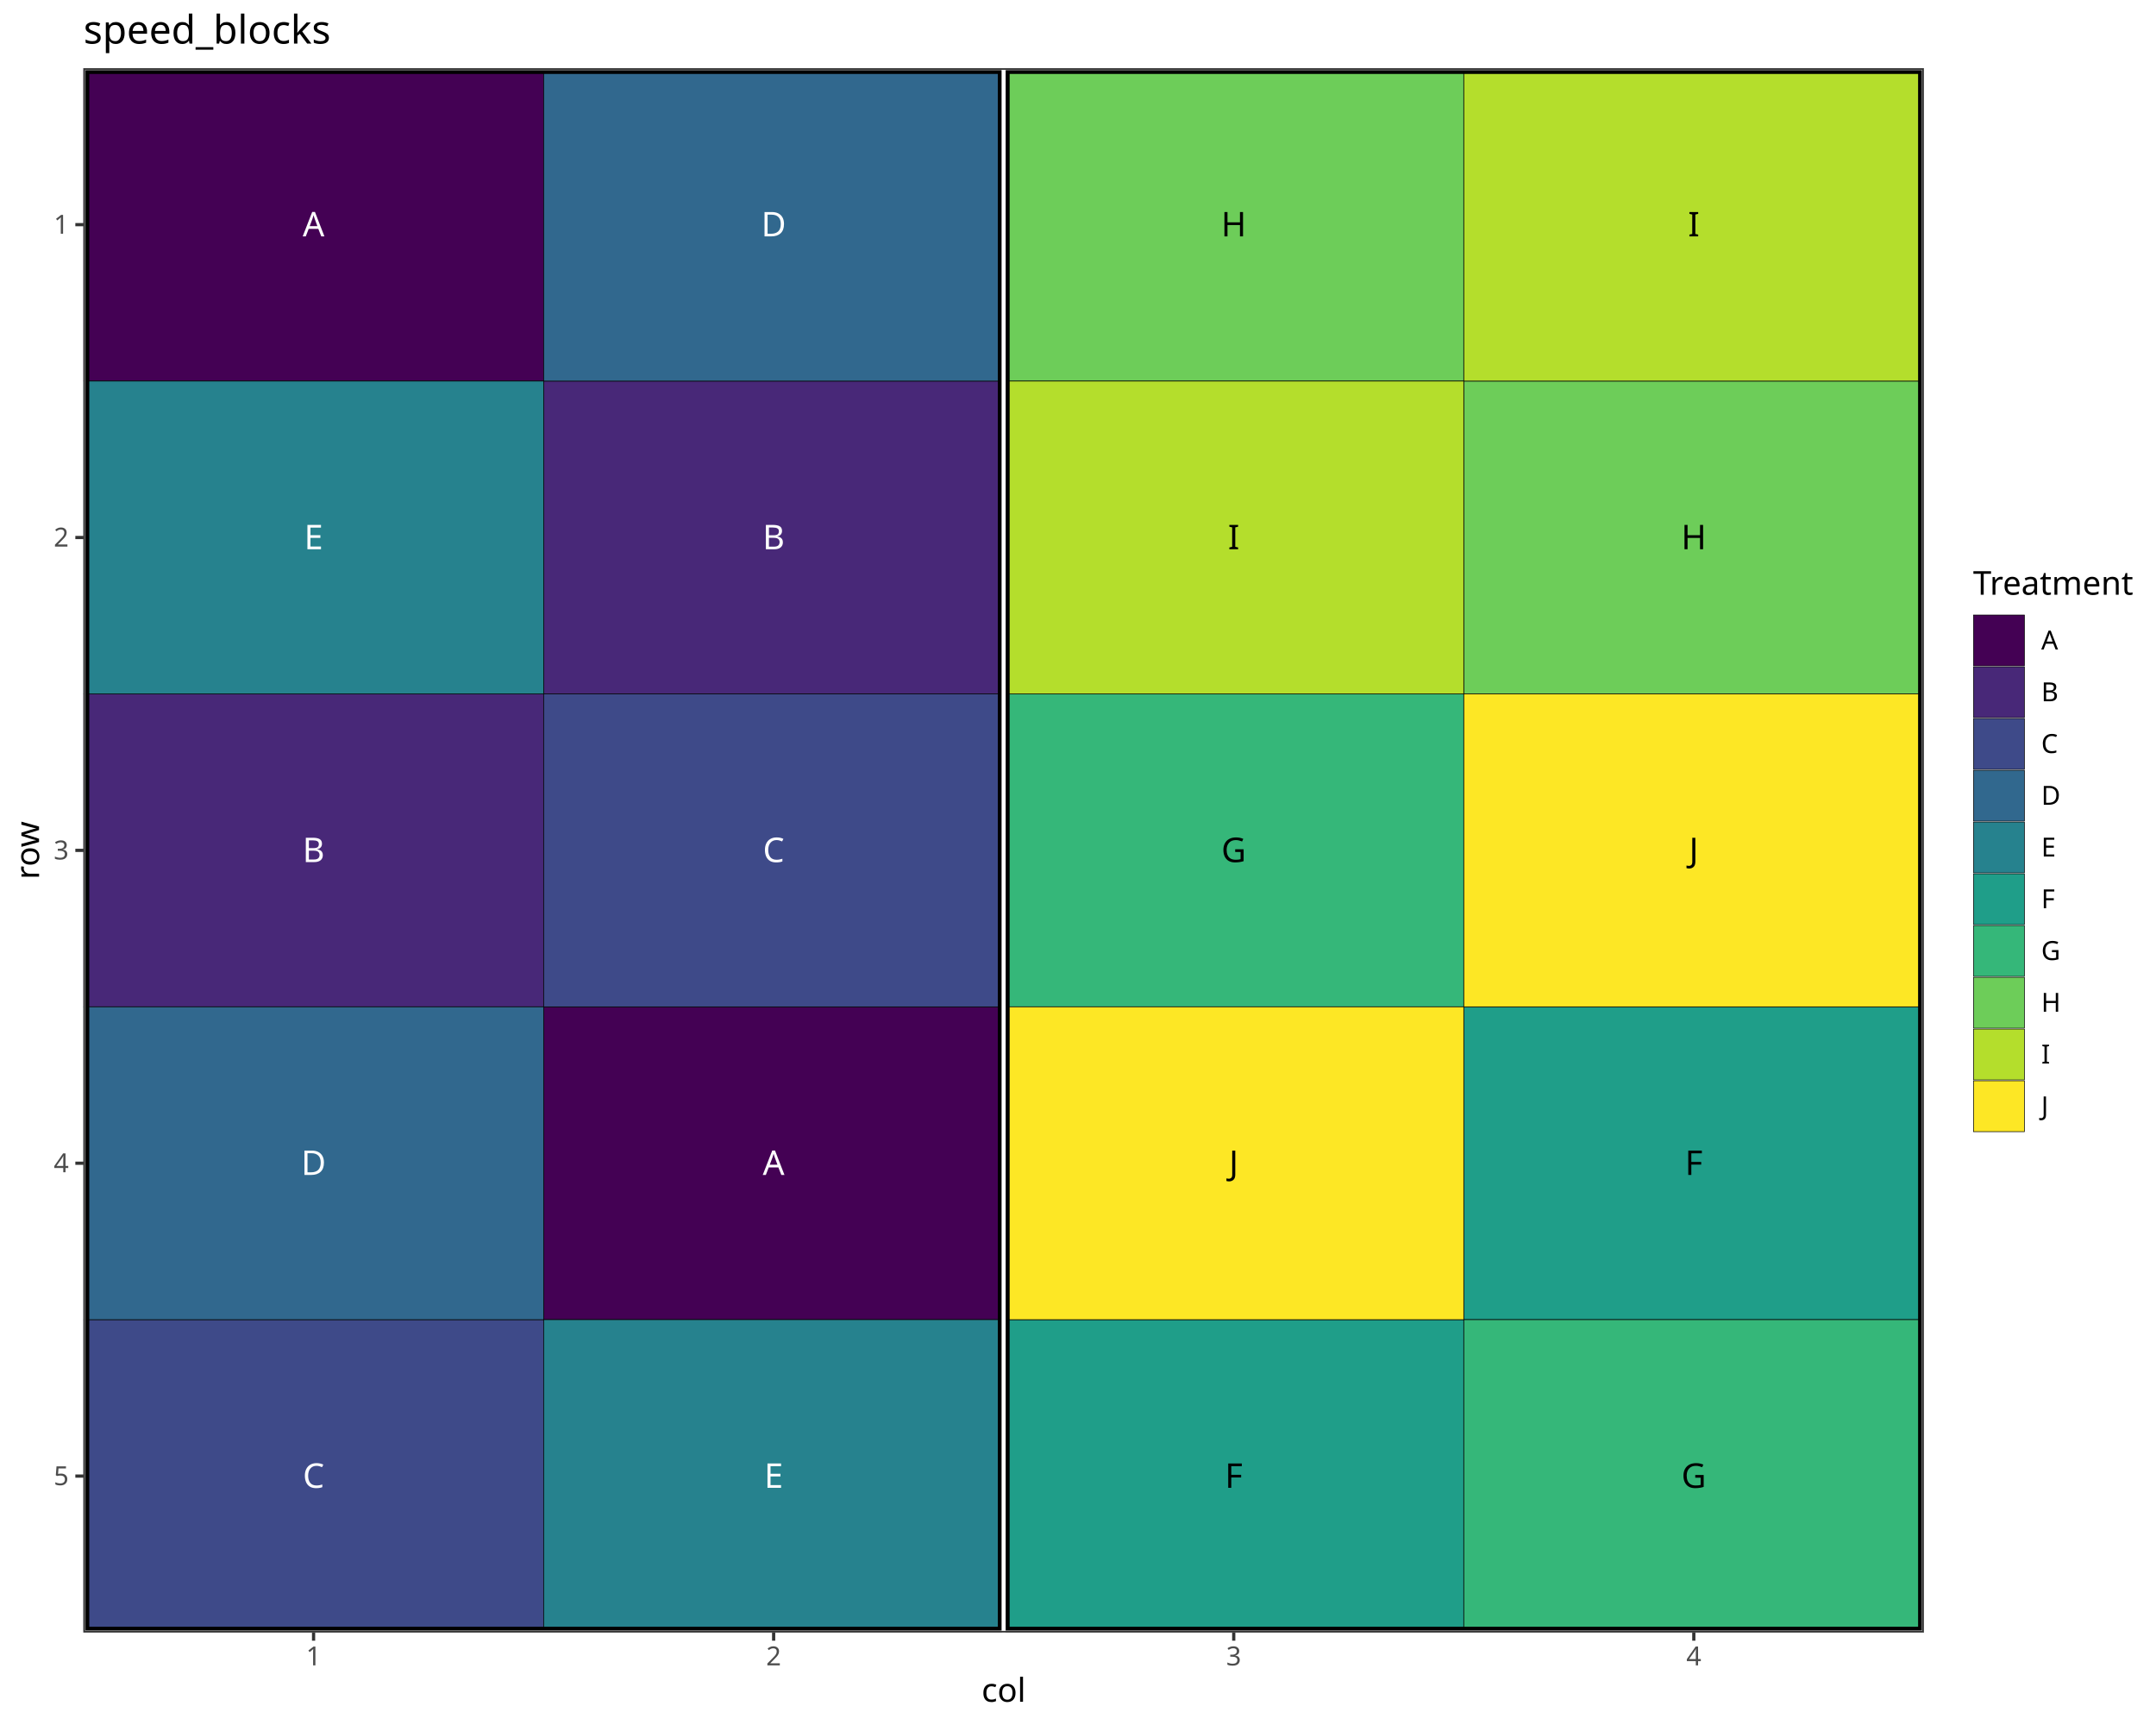
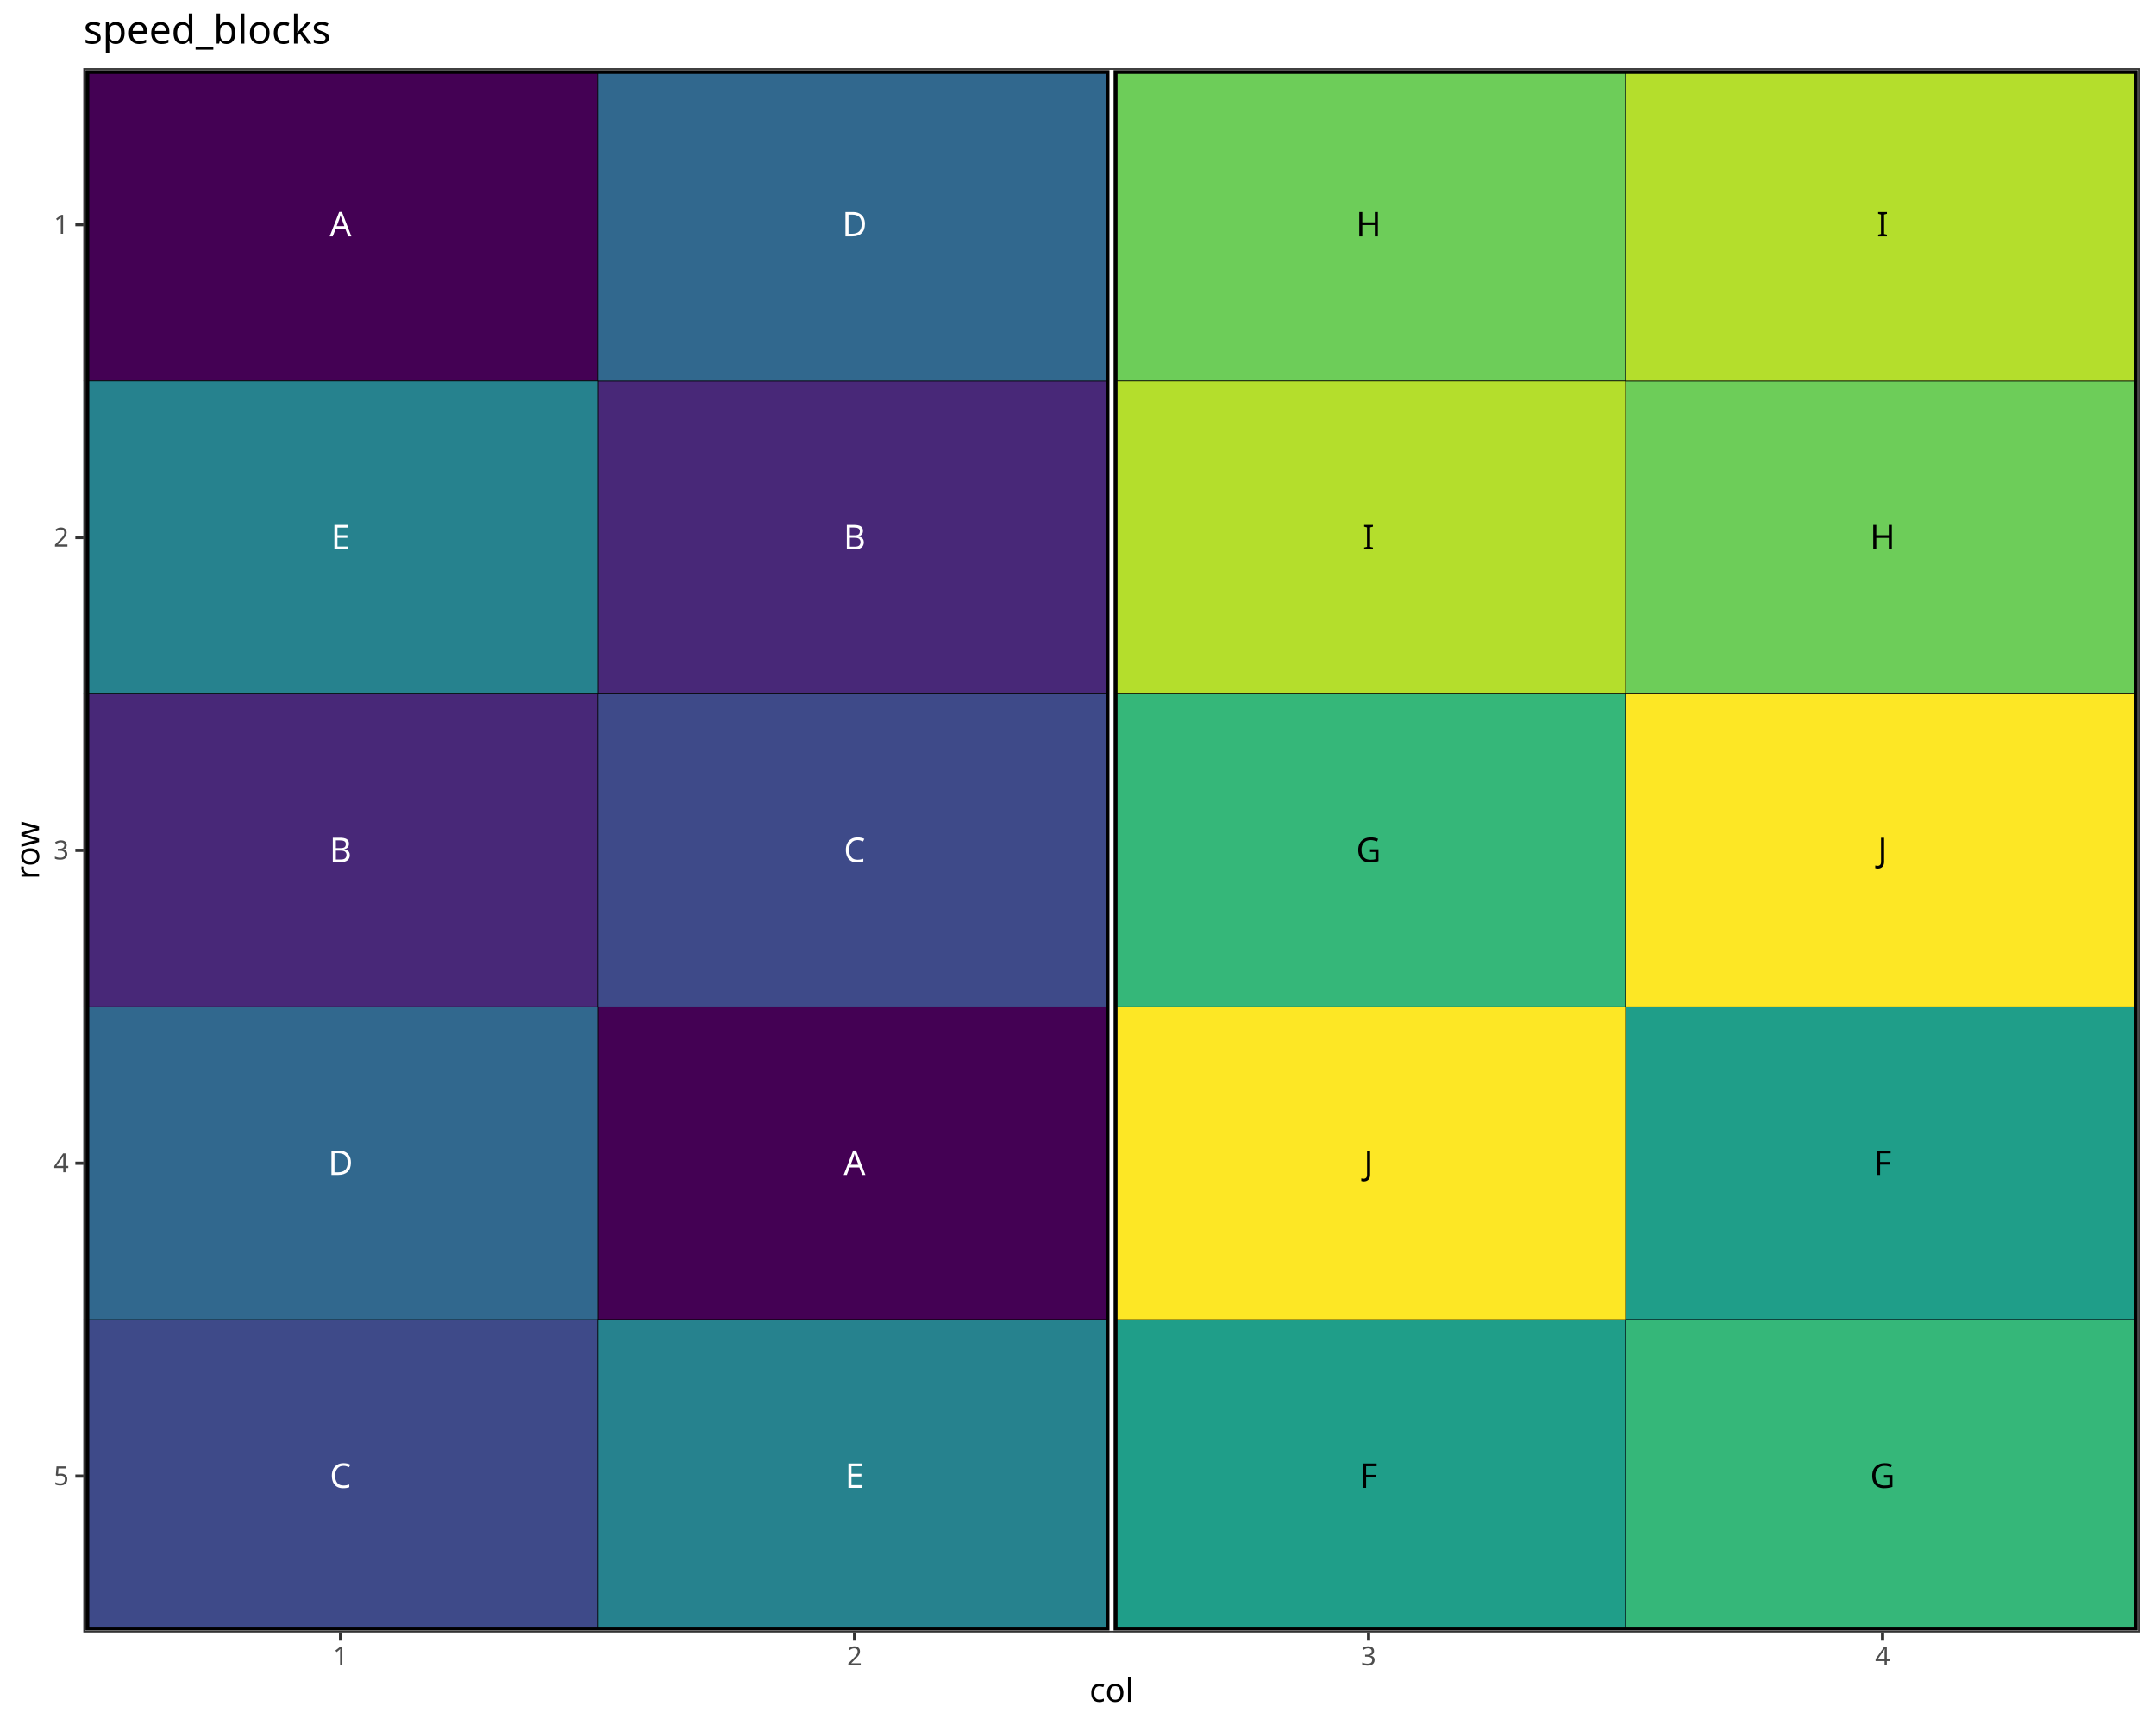
<svg xmlns="http://www.w3.org/2000/svg" class="svglite" data-engine-version="2.0" width="720.00pt" height="576.00pt" viewBox="0 0 720.00 576.00">
  <defs>
    <style type="text/css">
    .svglite line, .svglite polyline, .svglite polygon, .svglite path, .svglite rect, .svglite circle {
      fill: none;
      stroke: #000000;
      stroke-linecap: round;
      stroke-linejoin: round;
      stroke-miterlimit: 10.00;
    }
  </style>
  </defs>
  <rect width="100%" height="100%" style="stroke: none; fill: #FFFFFF;" />
  <defs>
    <clipPath id="cpMC4wMHw3MjAuMDB8MC4wMHw1NzYuMDA=">
      <rect x="0.00" y="0.00" width="720.00" height="576.00" />
    </clipPath>
  </defs>
  <g clip-path="url(#cpMC4wMHw3MjAuMDB8MC4wMHw1NzYuMDA=)">
-     <rect x="-0" y="0.00" width="720.00" height="576.00" style="stroke-width: 1.07; stroke: #FFFFFF; fill: #FFFFFF;" />
+     <rect x="0.00" y="0.00" width="720.00" height="576.00" style="stroke-width: 1.07; stroke: #FFFFFF; fill: #FFFFFF;" />
  </g>
  <defs>
-     <clipPath id="cpMjcuOTB8NjQyLjQ3fDIyLjc4fDU0NS4xMQ==">
-       <rect x="27.90" y="22.78" width="614.57" height="522.33" />
+     <clipPath id="cpMjcuOTB8NzE0LjUyfDIyLjc4fDU0NS4xMQ==">
+       <rect x="27.90" y="22.78" width="686.62" height="522.33" />
    </clipPath>
  </defs>
-   <g clip-path="url(#cpMjcuOTB8NjQyLjQ3fDIyLjc4fDU0NS4xMQ==)">
-     <rect x="27.90" y="22.78" width="614.57" height="522.33" style="stroke-width: 1.07; stroke: none; fill: #FFFFFF;" />
-     <polyline points="27.90,22.78 642.47,22.78 " style="stroke-width: 0.53; stroke: #EBEBEB; stroke-linecap: butt;" />
-     <polyline points="27.90,127.25 642.47,127.25 " style="stroke-width: 0.53; stroke: #EBEBEB; stroke-linecap: butt;" />
-     <polyline points="27.90,231.72 642.47,231.72 " style="stroke-width: 0.53; stroke: #EBEBEB; stroke-linecap: butt;" />
-     <polyline points="27.90,336.18 642.47,336.18 " style="stroke-width: 0.53; stroke: #EBEBEB; stroke-linecap: butt;" />
-     <polyline points="27.90,440.65 642.47,440.65 " style="stroke-width: 0.53; stroke: #EBEBEB; stroke-linecap: butt;" />
-     <polyline points="27.90,545.11 642.47,545.11 " style="stroke-width: 0.53; stroke: #EBEBEB; stroke-linecap: butt;" />
+   <g clip-path="url(#cpMjcuOTB8NzE0LjUyfDIyLjc4fDU0NS4xMQ==)">
+     <rect x="27.90" y="22.78" width="686.62" height="522.33" style="stroke-width: 1.07; stroke: none; fill: #FFFFFF;" />
+     <polyline points="27.90,22.78 714.52,22.78 " style="stroke-width: 0.53; stroke: #EBEBEB; stroke-linecap: butt;" />
+     <polyline points="27.90,127.25 714.52,127.25 " style="stroke-width: 0.53; stroke: #EBEBEB; stroke-linecap: butt;" />
+     <polyline points="27.90,231.72 714.52,231.72 " style="stroke-width: 0.53; stroke: #EBEBEB; stroke-linecap: butt;" />
+     <polyline points="27.90,336.18 714.52,336.18 " style="stroke-width: 0.53; stroke: #EBEBEB; stroke-linecap: butt;" />
+     <polyline points="27.90,440.65 714.52,440.65 " style="stroke-width: 0.53; stroke: #EBEBEB; stroke-linecap: butt;" />
+     <polyline points="27.90,545.11 714.52,545.11 " style="stroke-width: 0.53; stroke: #EBEBEB; stroke-linecap: butt;" />
    <polyline points="27.90,545.11 27.90,22.78 " style="stroke-width: 0.53; stroke: #EBEBEB; stroke-linecap: butt;" />
-     <polyline points="181.54,545.11 181.54,22.78 " style="stroke-width: 0.53; stroke: #EBEBEB; stroke-linecap: butt;" />
-     <polyline points="335.18,545.11 335.18,22.78 " style="stroke-width: 0.53; stroke: #EBEBEB; stroke-linecap: butt;" />
-     <polyline points="488.83,545.11 488.83,22.78 " style="stroke-width: 0.53; stroke: #EBEBEB; stroke-linecap: butt;" />
-     <polyline points="642.47,545.11 642.47,22.78 " style="stroke-width: 0.53; stroke: #EBEBEB; stroke-linecap: butt;" />
-     <polyline points="27.90,75.02 642.47,75.02 " style="stroke-width: 1.07; stroke: #EBEBEB; stroke-linecap: butt;" />
-     <polyline points="27.90,179.48 642.47,179.48 " style="stroke-width: 1.07; stroke: #EBEBEB; stroke-linecap: butt;" />
-     <polyline points="27.90,283.95 642.47,283.95 " style="stroke-width: 1.07; stroke: #EBEBEB; stroke-linecap: butt;" />
-     <polyline points="27.90,388.41 642.47,388.41 " style="stroke-width: 1.07; stroke: #EBEBEB; stroke-linecap: butt;" />
-     <polyline points="27.90,492.88 642.47,492.88 " style="stroke-width: 1.07; stroke: #EBEBEB; stroke-linecap: butt;" />
-     <polyline points="104.72,545.11 104.72,22.78 " style="stroke-width: 1.07; stroke: #EBEBEB; stroke-linecap: butt;" />
-     <polyline points="258.36,545.11 258.36,22.78 " style="stroke-width: 1.07; stroke: #EBEBEB; stroke-linecap: butt;" />
-     <polyline points="412.01,545.11 412.01,22.78 " style="stroke-width: 1.07; stroke: #EBEBEB; stroke-linecap: butt;" />
-     <polyline points="565.65,545.11 565.65,22.78 " style="stroke-width: 1.07; stroke: #EBEBEB; stroke-linecap: butt;" />
-     <rect x="27.90" y="22.78" width="153.64" height="104.47" style="stroke-width: 0.21; stroke-linecap: butt; stroke-linejoin: miter; fill: #440154;" />
-     <rect x="181.54" y="336.18" width="153.64" height="104.47" style="stroke-width: 0.21; stroke-linecap: butt; stroke-linejoin: miter; fill: #440154;" />
-     <rect x="27.90" y="231.72" width="153.64" height="104.47" style="stroke-width: 0.21; stroke-linecap: butt; stroke-linejoin: miter; fill: #482878;" />
-     <rect x="181.54" y="127.25" width="153.64" height="104.47" style="stroke-width: 0.21; stroke-linecap: butt; stroke-linejoin: miter; fill: #482878;" />
-     <rect x="27.90" y="440.65" width="153.64" height="104.47" style="stroke-width: 0.21; stroke-linecap: butt; stroke-linejoin: miter; fill: #3E4A89;" />
-     <rect x="181.54" y="231.72" width="153.64" height="104.47" style="stroke-width: 0.21; stroke-linecap: butt; stroke-linejoin: miter; fill: #3E4A89;" />
-     <rect x="27.90" y="336.18" width="153.64" height="104.47" style="stroke-width: 0.21; stroke-linecap: butt; stroke-linejoin: miter; fill: #31688E;" />
-     <rect x="181.54" y="22.78" width="153.64" height="104.47" style="stroke-width: 0.21; stroke-linecap: butt; stroke-linejoin: miter; fill: #31688E;" />
-     <rect x="27.90" y="127.25" width="153.64" height="104.47" style="stroke-width: 0.21; stroke-linecap: butt; stroke-linejoin: miter; fill: #26828E;" />
-     <rect x="181.54" y="440.65" width="153.64" height="104.47" style="stroke-width: 0.21; stroke-linecap: butt; stroke-linejoin: miter; fill: #26828E;" />
-     <rect x="335.18" y="440.65" width="153.64" height="104.47" style="stroke-width: 0.21; stroke-linecap: butt; stroke-linejoin: miter; fill: #1F9E89;" />
-     <rect x="488.83" y="336.18" width="153.64" height="104.47" style="stroke-width: 0.21; stroke-linecap: butt; stroke-linejoin: miter; fill: #1F9E89;" />
-     <rect x="335.18" y="231.72" width="153.64" height="104.47" style="stroke-width: 0.21; stroke-linecap: butt; stroke-linejoin: miter; fill: #35B779;" />
-     <rect x="488.83" y="440.65" width="153.64" height="104.47" style="stroke-width: 0.21; stroke-linecap: butt; stroke-linejoin: miter; fill: #35B779;" />
-     <rect x="335.18" y="22.78" width="153.64" height="104.47" style="stroke-width: 0.21; stroke-linecap: butt; stroke-linejoin: miter; fill: #6DCD59;" />
-     <rect x="488.83" y="127.25" width="153.64" height="104.47" style="stroke-width: 0.21; stroke-linecap: butt; stroke-linejoin: miter; fill: #6DCD59;" />
-     <rect x="335.18" y="127.25" width="153.64" height="104.47" style="stroke-width: 0.21; stroke-linecap: butt; stroke-linejoin: miter; fill: #B4DE2C;" />
-     <rect x="488.83" y="22.78" width="153.64" height="104.47" style="stroke-width: 0.21; stroke-linecap: butt; stroke-linejoin: miter; fill: #B4DE2C;" />
-     <rect x="335.18" y="336.18" width="153.64" height="104.47" style="stroke-width: 0.21; stroke-linecap: butt; stroke-linejoin: miter; fill: #FDE725;" />
-     <rect x="488.83" y="231.72" width="153.64" height="104.47" style="stroke-width: 0.21; stroke-linecap: butt; stroke-linejoin: miter; fill: #FDE725;" />
-     <text x="104.72" y="78.93" text-anchor="middle" style="font-size: 11.38px; fill: #FFFFFF; font-family: sans;" textLength="7.59px" lengthAdjust="spacingAndGlyphs">A</text>
-     <text x="258.36" y="392.33" text-anchor="middle" style="font-size: 11.38px; fill: #FFFFFF; font-family: sans;" textLength="7.59px" lengthAdjust="spacingAndGlyphs">A</text>
-     <text x="104.72" y="287.86" text-anchor="middle" style="font-size: 11.38px; fill: #FFFFFF; font-family: sans;" textLength="7.59px" lengthAdjust="spacingAndGlyphs">B</text>
-     <text x="258.36" y="183.40" text-anchor="middle" style="font-size: 11.38px; fill: #FFFFFF; font-family: sans;" textLength="7.59px" lengthAdjust="spacingAndGlyphs">B</text>
-     <text x="104.72" y="496.80" text-anchor="middle" style="font-size: 11.38px; fill: #FFFFFF; font-family: sans;" textLength="8.22px" lengthAdjust="spacingAndGlyphs">C</text>
-     <text x="258.36" y="287.86" text-anchor="middle" style="font-size: 11.38px; fill: #FFFFFF; font-family: sans;" textLength="8.22px" lengthAdjust="spacingAndGlyphs">C</text>
-     <text x="104.72" y="392.33" text-anchor="middle" style="font-size: 11.38px; fill: #FFFFFF; font-family: sans;" textLength="8.22px" lengthAdjust="spacingAndGlyphs">D</text>
-     <text x="258.36" y="78.93" text-anchor="middle" style="font-size: 11.38px; fill: #FFFFFF; font-family: sans;" textLength="8.22px" lengthAdjust="spacingAndGlyphs">D</text>
-     <text x="104.72" y="183.40" text-anchor="middle" style="font-size: 11.38px; fill: #FFFFFF; font-family: sans;" textLength="7.59px" lengthAdjust="spacingAndGlyphs">E</text>
-     <text x="258.36" y="496.80" text-anchor="middle" style="font-size: 11.38px; fill: #FFFFFF; font-family: sans;" textLength="7.59px" lengthAdjust="spacingAndGlyphs">E</text>
-     <text x="412.01" y="496.80" text-anchor="middle" style="font-size: 11.38px; font-family: sans;" textLength="6.95px" lengthAdjust="spacingAndGlyphs">F</text>
-     <text x="565.65" y="392.33" text-anchor="middle" style="font-size: 11.38px; font-family: sans;" textLength="6.95px" lengthAdjust="spacingAndGlyphs">F</text>
-     <text x="412.01" y="287.86" text-anchor="middle" style="font-size: 11.38px; font-family: sans;" textLength="8.86px" lengthAdjust="spacingAndGlyphs">G</text>
-     <text x="565.65" y="496.80" text-anchor="middle" style="font-size: 11.38px; font-family: sans;" textLength="8.86px" lengthAdjust="spacingAndGlyphs">G</text>
-     <text x="412.01" y="78.93" text-anchor="middle" style="font-size: 11.38px; font-family: sans;" textLength="8.22px" lengthAdjust="spacingAndGlyphs">H</text>
-     <text x="565.65" y="183.40" text-anchor="middle" style="font-size: 11.38px; font-family: sans;" textLength="8.22px" lengthAdjust="spacingAndGlyphs">H</text>
-     <text x="412.01" y="183.40" text-anchor="middle" style="font-size: 11.38px; font-family: sans;" textLength="3.16px" lengthAdjust="spacingAndGlyphs">I</text>
-     <text x="565.65" y="78.93" text-anchor="middle" style="font-size: 11.38px; font-family: sans;" textLength="3.16px" lengthAdjust="spacingAndGlyphs">I</text>
-     <text x="412.01" y="392.33" text-anchor="middle" style="font-size: 11.38px; font-family: sans;" textLength="5.70px" lengthAdjust="spacingAndGlyphs">J</text>
-     <text x="565.65" y="287.86" text-anchor="middle" style="font-size: 11.38px; font-family: sans;" textLength="5.70px" lengthAdjust="spacingAndGlyphs">J</text>
-     <rect x="27.90" y="22.78" width="307.29" height="522.33" style="stroke-width: 3.84; stroke-linecap: butt; stroke-linejoin: miter;" />
-     <rect x="335.18" y="22.78" width="307.29" height="522.33" style="stroke-width: 3.84; stroke-linecap: butt; stroke-linejoin: miter;" />
-     <rect x="27.90" y="22.78" width="307.29" height="522.33" style="stroke-width: 1.28; stroke: #FFFFFF; stroke-linecap: butt; stroke-linejoin: miter;" />
-     <rect x="335.18" y="22.78" width="307.29" height="522.33" style="stroke-width: 1.28; stroke: #FFFFFF; stroke-linecap: butt; stroke-linejoin: miter;" />
-     <rect x="27.90" y="22.78" width="614.57" height="522.33" style="stroke-width: 1.07; stroke: #333333;" />
+     <polyline points="199.55,545.11 199.55,22.78 " style="stroke-width: 0.53; stroke: #EBEBEB; stroke-linecap: butt;" />
+     <polyline points="371.21,545.11 371.21,22.78 " style="stroke-width: 0.53; stroke: #EBEBEB; stroke-linecap: butt;" />
+     <polyline points="542.87,545.11 542.87,22.78 " style="stroke-width: 0.53; stroke: #EBEBEB; stroke-linecap: butt;" />
+     <polyline points="714.52,545.11 714.52,22.78 " style="stroke-width: 0.53; stroke: #EBEBEB; stroke-linecap: butt;" />
+     <polyline points="27.90,75.02 714.52,75.02 " style="stroke-width: 1.07; stroke: #EBEBEB; stroke-linecap: butt;" />
+     <polyline points="27.90,179.48 714.52,179.48 " style="stroke-width: 1.07; stroke: #EBEBEB; stroke-linecap: butt;" />
+     <polyline points="27.90,283.95 714.52,283.95 " style="stroke-width: 1.07; stroke: #EBEBEB; stroke-linecap: butt;" />
+     <polyline points="27.90,388.41 714.52,388.41 " style="stroke-width: 1.07; stroke: #EBEBEB; stroke-linecap: butt;" />
+     <polyline points="27.90,492.88 714.52,492.88 " style="stroke-width: 1.07; stroke: #EBEBEB; stroke-linecap: butt;" />
+     <polyline points="113.73,545.11 113.73,22.78 " style="stroke-width: 1.07; stroke: #EBEBEB; stroke-linecap: butt;" />
+     <polyline points="285.38,545.11 285.38,22.78 " style="stroke-width: 1.07; stroke: #EBEBEB; stroke-linecap: butt;" />
+     <polyline points="457.04,545.11 457.04,22.78 " style="stroke-width: 1.07; stroke: #EBEBEB; stroke-linecap: butt;" />
+     <polyline points="628.69,545.11 628.69,22.78 " style="stroke-width: 1.07; stroke: #EBEBEB; stroke-linecap: butt;" />
+     <rect x="27.90" y="22.78" width="171.66" height="104.47" style="stroke-width: 0.21; stroke-linecap: butt; stroke-linejoin: miter; fill: #440154;" />
+     <rect x="199.55" y="336.18" width="171.66" height="104.47" style="stroke-width: 0.21; stroke-linecap: butt; stroke-linejoin: miter; fill: #440154;" />
+     <rect x="27.90" y="231.72" width="171.66" height="104.47" style="stroke-width: 0.21; stroke-linecap: butt; stroke-linejoin: miter; fill: #482878;" />
+     <rect x="199.55" y="127.25" width="171.66" height="104.47" style="stroke-width: 0.21; stroke-linecap: butt; stroke-linejoin: miter; fill: #482878;" />
+     <rect x="27.90" y="440.65" width="171.66" height="104.47" style="stroke-width: 0.21; stroke-linecap: butt; stroke-linejoin: miter; fill: #3E4A89;" />
+     <rect x="199.55" y="231.72" width="171.66" height="104.47" style="stroke-width: 0.21; stroke-linecap: butt; stroke-linejoin: miter; fill: #3E4A89;" />
+     <rect x="27.90" y="336.18" width="171.66" height="104.47" style="stroke-width: 0.21; stroke-linecap: butt; stroke-linejoin: miter; fill: #31688E;" />
+     <rect x="199.55" y="22.78" width="171.66" height="104.47" style="stroke-width: 0.21; stroke-linecap: butt; stroke-linejoin: miter; fill: #31688E;" />
+     <rect x="27.90" y="127.25" width="171.66" height="104.47" style="stroke-width: 0.21; stroke-linecap: butt; stroke-linejoin: miter; fill: #26828E;" />
+     <rect x="199.55" y="440.65" width="171.66" height="104.47" style="stroke-width: 0.21; stroke-linecap: butt; stroke-linejoin: miter; fill: #26828E;" />
+     <rect x="371.21" y="440.65" width="171.66" height="104.47" style="stroke-width: 0.21; stroke-linecap: butt; stroke-linejoin: miter; fill: #1F9E89;" />
+     <rect x="542.87" y="336.18" width="171.66" height="104.47" style="stroke-width: 0.21; stroke-linecap: butt; stroke-linejoin: miter; fill: #1F9E89;" />
+     <rect x="371.21" y="231.72" width="171.66" height="104.47" style="stroke-width: 0.21; stroke-linecap: butt; stroke-linejoin: miter; fill: #35B779;" />
+     <rect x="542.87" y="440.65" width="171.66" height="104.47" style="stroke-width: 0.21; stroke-linecap: butt; stroke-linejoin: miter; fill: #35B779;" />
+     <rect x="371.21" y="22.78" width="171.66" height="104.47" style="stroke-width: 0.21; stroke-linecap: butt; stroke-linejoin: miter; fill: #6DCD59;" />
+     <rect x="542.87" y="127.25" width="171.66" height="104.47" style="stroke-width: 0.21; stroke-linecap: butt; stroke-linejoin: miter; fill: #6DCD59;" />
+     <rect x="371.21" y="127.25" width="171.66" height="104.47" style="stroke-width: 0.21; stroke-linecap: butt; stroke-linejoin: miter; fill: #B4DE2C;" />
+     <rect x="542.87" y="22.78" width="171.66" height="104.47" style="stroke-width: 0.21; stroke-linecap: butt; stroke-linejoin: miter; fill: #B4DE2C;" />
+     <rect x="371.21" y="336.18" width="171.66" height="104.47" style="stroke-width: 0.21; stroke-linecap: butt; stroke-linejoin: miter; fill: #FDE725;" />
+     <rect x="542.87" y="231.72" width="171.66" height="104.47" style="stroke-width: 0.21; stroke-linecap: butt; stroke-linejoin: miter; fill: #FDE725;" />
+     <text x="113.73" y="78.93" text-anchor="middle" style="font-size: 11.38px; fill: #FFFFFF; font-family: sans;" textLength="7.59px" lengthAdjust="spacingAndGlyphs">A</text>
+     <text x="285.38" y="392.33" text-anchor="middle" style="font-size: 11.38px; fill: #FFFFFF; font-family: sans;" textLength="7.59px" lengthAdjust="spacingAndGlyphs">A</text>
+     <text x="113.73" y="287.86" text-anchor="middle" style="font-size: 11.38px; fill: #FFFFFF; font-family: sans;" textLength="7.59px" lengthAdjust="spacingAndGlyphs">B</text>
+     <text x="285.38" y="183.40" text-anchor="middle" style="font-size: 11.38px; fill: #FFFFFF; font-family: sans;" textLength="7.59px" lengthAdjust="spacingAndGlyphs">B</text>
+     <text x="113.73" y="496.80" text-anchor="middle" style="font-size: 11.38px; fill: #FFFFFF; font-family: sans;" textLength="8.22px" lengthAdjust="spacingAndGlyphs">C</text>
+     <text x="285.38" y="287.86" text-anchor="middle" style="font-size: 11.38px; fill: #FFFFFF; font-family: sans;" textLength="8.22px" lengthAdjust="spacingAndGlyphs">C</text>
+     <text x="113.73" y="392.33" text-anchor="middle" style="font-size: 11.38px; fill: #FFFFFF; font-family: sans;" textLength="8.22px" lengthAdjust="spacingAndGlyphs">D</text>
+     <text x="285.38" y="78.93" text-anchor="middle" style="font-size: 11.38px; fill: #FFFFFF; font-family: sans;" textLength="8.22px" lengthAdjust="spacingAndGlyphs">D</text>
+     <text x="113.73" y="183.40" text-anchor="middle" style="font-size: 11.38px; fill: #FFFFFF; font-family: sans;" textLength="7.59px" lengthAdjust="spacingAndGlyphs">E</text>
+     <text x="285.38" y="496.80" text-anchor="middle" style="font-size: 11.38px; fill: #FFFFFF; font-family: sans;" textLength="7.59px" lengthAdjust="spacingAndGlyphs">E</text>
+     <text x="457.04" y="496.80" text-anchor="middle" style="font-size: 11.38px; font-family: sans;" textLength="6.95px" lengthAdjust="spacingAndGlyphs">F</text>
+     <text x="628.69" y="392.33" text-anchor="middle" style="font-size: 11.38px; font-family: sans;" textLength="6.95px" lengthAdjust="spacingAndGlyphs">F</text>
+     <text x="457.04" y="287.86" text-anchor="middle" style="font-size: 11.38px; font-family: sans;" textLength="8.86px" lengthAdjust="spacingAndGlyphs">G</text>
+     <text x="628.69" y="496.80" text-anchor="middle" style="font-size: 11.38px; font-family: sans;" textLength="8.86px" lengthAdjust="spacingAndGlyphs">G</text>
+     <text x="457.04" y="78.93" text-anchor="middle" style="font-size: 11.38px; font-family: sans;" textLength="8.22px" lengthAdjust="spacingAndGlyphs">H</text>
+     <text x="628.69" y="183.40" text-anchor="middle" style="font-size: 11.38px; font-family: sans;" textLength="8.22px" lengthAdjust="spacingAndGlyphs">H</text>
+     <text x="457.04" y="183.40" text-anchor="middle" style="font-size: 11.38px; font-family: sans;" textLength="3.16px" lengthAdjust="spacingAndGlyphs">I</text>
+     <text x="628.69" y="78.93" text-anchor="middle" style="font-size: 11.38px; font-family: sans;" textLength="3.16px" lengthAdjust="spacingAndGlyphs">I</text>
+     <text x="457.04" y="392.33" text-anchor="middle" style="font-size: 11.38px; font-family: sans;" textLength="5.70px" lengthAdjust="spacingAndGlyphs">J</text>
+     <text x="628.69" y="287.86" text-anchor="middle" style="font-size: 11.38px; font-family: sans;" textLength="5.70px" lengthAdjust="spacingAndGlyphs">J</text>
+     <rect x="27.90" y="22.78" width="343.31" height="522.33" style="stroke-width: 3.84; stroke-linecap: butt; stroke-linejoin: miter;" />
+     <rect x="371.21" y="22.78" width="343.31" height="522.33" style="stroke-width: 3.84; stroke-linecap: butt; stroke-linejoin: miter;" />
+     <rect x="27.90" y="22.78" width="343.31" height="522.33" style="stroke-width: 1.28; stroke: #FFFFFF; stroke-linecap: butt; stroke-linejoin: miter;" />
+     <rect x="371.21" y="22.78" width="343.31" height="522.33" style="stroke-width: 1.28; stroke: #FFFFFF; stroke-linecap: butt; stroke-linejoin: miter;" />
+     <rect x="27.90" y="22.78" width="686.62" height="522.33" style="stroke-width: 1.07; stroke: #333333;" />
  </g>
  <g clip-path="url(#cpMC4wMHw3MjAuMDB8MC4wMHw1NzYuMDA=)">
    <text x="22.97" y="78.04" text-anchor="end" style="font-size: 8.80px; fill: #4D4D4D; font-family: sans;" textLength="4.89px" lengthAdjust="spacingAndGlyphs">1</text>
    <text x="22.97" y="182.51" text-anchor="end" style="font-size: 8.80px; fill: #4D4D4D; font-family: sans;" textLength="4.89px" lengthAdjust="spacingAndGlyphs">2</text>
    <text x="22.97" y="286.98" text-anchor="end" style="font-size: 8.80px; fill: #4D4D4D; font-family: sans;" textLength="4.89px" lengthAdjust="spacingAndGlyphs">3</text>
    <text x="22.97" y="391.44" text-anchor="end" style="font-size: 8.80px; fill: #4D4D4D; font-family: sans;" textLength="4.89px" lengthAdjust="spacingAndGlyphs">4</text>
    <text x="22.97" y="495.91" text-anchor="end" style="font-size: 8.80px; fill: #4D4D4D; font-family: sans;" textLength="4.89px" lengthAdjust="spacingAndGlyphs">5</text>
    <polyline points="25.16,75.02 27.90,75.02 " style="stroke-width: 1.07; stroke: #333333; stroke-linecap: butt;" />
    <polyline points="25.16,179.48 27.90,179.48 " style="stroke-width: 1.07; stroke: #333333; stroke-linecap: butt;" />
    <polyline points="25.16,283.95 27.90,283.95 " style="stroke-width: 1.07; stroke: #333333; stroke-linecap: butt;" />
    <polyline points="25.16,388.41 27.90,388.41 " style="stroke-width: 1.07; stroke: #333333; stroke-linecap: butt;" />
    <polyline points="25.16,492.88 27.90,492.88 " style="stroke-width: 1.07; stroke: #333333; stroke-linecap: butt;" />
-     <polyline points="104.72,547.85 104.72,545.11 " style="stroke-width: 1.07; stroke: #333333; stroke-linecap: butt;" />
-     <polyline points="258.36,547.85 258.36,545.11 " style="stroke-width: 1.07; stroke: #333333; stroke-linecap: butt;" />
-     <polyline points="412.01,547.85 412.01,545.11 " style="stroke-width: 1.07; stroke: #333333; stroke-linecap: butt;" />
-     <polyline points="565.65,547.85 565.65,545.11 " style="stroke-width: 1.07; stroke: #333333; stroke-linecap: butt;" />
-     <text x="104.72" y="556.10" text-anchor="middle" style="font-size: 8.80px; fill: #4D4D4D; font-family: sans;" textLength="4.89px" lengthAdjust="spacingAndGlyphs">1</text>
-     <text x="258.36" y="556.10" text-anchor="middle" style="font-size: 8.80px; fill: #4D4D4D; font-family: sans;" textLength="4.89px" lengthAdjust="spacingAndGlyphs">2</text>
-     <text x="412.01" y="556.10" text-anchor="middle" style="font-size: 8.80px; fill: #4D4D4D; font-family: sans;" textLength="4.89px" lengthAdjust="spacingAndGlyphs">3</text>
-     <text x="565.65" y="556.10" text-anchor="middle" style="font-size: 8.80px; fill: #4D4D4D; font-family: sans;" textLength="4.89px" lengthAdjust="spacingAndGlyphs">4</text>
-     <text x="335.18" y="568.24" text-anchor="middle" style="font-size: 11.00px; font-family: sans;" textLength="14.06px" lengthAdjust="spacingAndGlyphs">col</text>
+     <polyline points="113.73,547.85 113.73,545.11 " style="stroke-width: 1.07; stroke: #333333; stroke-linecap: butt;" />
+     <polyline points="285.38,547.85 285.38,545.11 " style="stroke-width: 1.07; stroke: #333333; stroke-linecap: butt;" />
+     <polyline points="457.04,547.85 457.04,545.11 " style="stroke-width: 1.07; stroke: #333333; stroke-linecap: butt;" />
+     <polyline points="628.69,547.85 628.69,545.11 " style="stroke-width: 1.07; stroke: #333333; stroke-linecap: butt;" />
+     <text x="113.73" y="556.10" text-anchor="middle" style="font-size: 8.80px; fill: #4D4D4D; font-family: sans;" textLength="4.89px" lengthAdjust="spacingAndGlyphs">1</text>
+     <text x="285.38" y="556.10" text-anchor="middle" style="font-size: 8.80px; fill: #4D4D4D; font-family: sans;" textLength="4.89px" lengthAdjust="spacingAndGlyphs">2</text>
+     <text x="457.04" y="556.10" text-anchor="middle" style="font-size: 8.80px; fill: #4D4D4D; font-family: sans;" textLength="4.89px" lengthAdjust="spacingAndGlyphs">3</text>
+     <text x="628.69" y="556.10" text-anchor="middle" style="font-size: 8.80px; fill: #4D4D4D; font-family: sans;" textLength="4.89px" lengthAdjust="spacingAndGlyphs">4</text>
+     <text x="371.21" y="568.24" text-anchor="middle" style="font-size: 11.00px; font-family: sans;" textLength="14.06px" lengthAdjust="spacingAndGlyphs">col</text>
    <text transform="translate(13.05,283.95) rotate(-90)" text-anchor="middle" style="font-size: 11.00px; font-family: sans;" textLength="17.73px" lengthAdjust="spacingAndGlyphs">row</text>
-     <rect x="653.43" y="184.40" width="61.09" height="199.09" style="stroke-width: 1.07; stroke: none; fill: #FFFFFF;" />
-     <text x="658.91" y="198.59" style="font-size: 11.00px; font-family: sans;" textLength="50.13px" lengthAdjust="spacingAndGlyphs">Treatment</text>
-     <rect x="658.91" y="205.21" width="17.28" height="17.28" style="stroke-width: 1.07; stroke: none; fill: #FFFFFF;" />
-     <rect x="659.05" y="205.36" width="17.00" height="17.00" style="stroke-width: 0.21; stroke-linecap: butt; stroke-linejoin: miter; fill: #440154;" />
-     <rect x="658.91" y="222.49" width="17.28" height="17.28" style="stroke-width: 1.07; stroke: none; fill: #FFFFFF;" />
-     <rect x="659.05" y="222.64" width="17.00" height="17.00" style="stroke-width: 0.21; stroke-linecap: butt; stroke-linejoin: miter; fill: #482878;" />
-     <rect x="658.91" y="239.77" width="17.28" height="17.28" style="stroke-width: 1.07; stroke: none; fill: #FFFFFF;" />
-     <rect x="659.05" y="239.92" width="17.00" height="17.00" style="stroke-width: 0.21; stroke-linecap: butt; stroke-linejoin: miter; fill: #3E4A89;" />
-     <rect x="658.91" y="257.05" width="17.28" height="17.28" style="stroke-width: 1.07; stroke: none; fill: #FFFFFF;" />
-     <rect x="659.05" y="257.20" width="17.00" height="17.00" style="stroke-width: 0.21; stroke-linecap: butt; stroke-linejoin: miter; fill: #31688E;" />
-     <rect x="658.91" y="274.33" width="17.28" height="17.28" style="stroke-width: 1.07; stroke: none; fill: #FFFFFF;" />
-     <rect x="659.05" y="274.48" width="17.00" height="17.00" style="stroke-width: 0.21; stroke-linecap: butt; stroke-linejoin: miter; fill: #26828E;" />
-     <rect x="658.91" y="291.61" width="17.28" height="17.28" style="stroke-width: 1.07; stroke: none; fill: #FFFFFF;" />
-     <rect x="659.05" y="291.76" width="17.00" height="17.00" style="stroke-width: 0.21; stroke-linecap: butt; stroke-linejoin: miter; fill: #1F9E89;" />
-     <rect x="658.91" y="308.89" width="17.28" height="17.28" style="stroke-width: 1.07; stroke: none; fill: #FFFFFF;" />
-     <rect x="659.05" y="309.04" width="17.00" height="17.00" style="stroke-width: 0.21; stroke-linecap: butt; stroke-linejoin: miter; fill: #35B779;" />
-     <rect x="658.91" y="326.17" width="17.28" height="17.28" style="stroke-width: 1.07; stroke: none; fill: #FFFFFF;" />
-     <rect x="659.05" y="326.32" width="17.00" height="17.00" style="stroke-width: 0.21; stroke-linecap: butt; stroke-linejoin: miter; fill: #6DCD59;" />
-     <rect x="658.91" y="343.45" width="17.28" height="17.28" style="stroke-width: 1.07; stroke: none; fill: #FFFFFF;" />
-     <rect x="659.05" y="343.60" width="17.00" height="17.00" style="stroke-width: 0.21; stroke-linecap: butt; stroke-linejoin: miter; fill: #B4DE2C;" />
-     <rect x="658.91" y="360.73" width="17.28" height="17.28" style="stroke-width: 1.07; stroke: none; fill: #FFFFFF;" />
-     <rect x="659.05" y="360.88" width="17.00" height="17.00" style="stroke-width: 0.21; stroke-linecap: butt; stroke-linejoin: miter; fill: #FDE725;" />
-     <text x="681.67" y="216.88" style="font-size: 8.80px; font-family: sans;" textLength="5.87px" lengthAdjust="spacingAndGlyphs">A</text>
-     <text x="681.67" y="234.16" style="font-size: 8.80px; font-family: sans;" textLength="5.87px" lengthAdjust="spacingAndGlyphs">B</text>
-     <text x="681.67" y="251.44" style="font-size: 8.80px; font-family: sans;" textLength="6.36px" lengthAdjust="spacingAndGlyphs">C</text>
-     <text x="681.67" y="268.72" style="font-size: 8.80px; font-family: sans;" textLength="6.36px" lengthAdjust="spacingAndGlyphs">D</text>
-     <text x="681.67" y="286.00" style="font-size: 8.80px; font-family: sans;" textLength="5.87px" lengthAdjust="spacingAndGlyphs">E</text>
-     <text x="681.67" y="303.28" style="font-size: 8.80px; font-family: sans;" textLength="5.38px" lengthAdjust="spacingAndGlyphs">F</text>
-     <text x="681.67" y="320.56" style="font-size: 8.80px; font-family: sans;" textLength="6.85px" lengthAdjust="spacingAndGlyphs">G</text>
-     <text x="681.67" y="337.84" style="font-size: 8.80px; font-family: sans;" textLength="6.36px" lengthAdjust="spacingAndGlyphs">H</text>
-     <text x="681.67" y="355.12" style="font-size: 8.80px; font-family: sans;" textLength="2.44px" lengthAdjust="spacingAndGlyphs">I</text>
-     <text x="681.67" y="372.40" style="font-size: 8.80px; font-family: sans;" textLength="4.40px" lengthAdjust="spacingAndGlyphs">J</text>
    <text x="27.90" y="14.56" style="font-size: 13.20px; font-family: sans;" textLength="80.74px" lengthAdjust="spacingAndGlyphs">speed_blocks</text>
  </g>
</svg>
